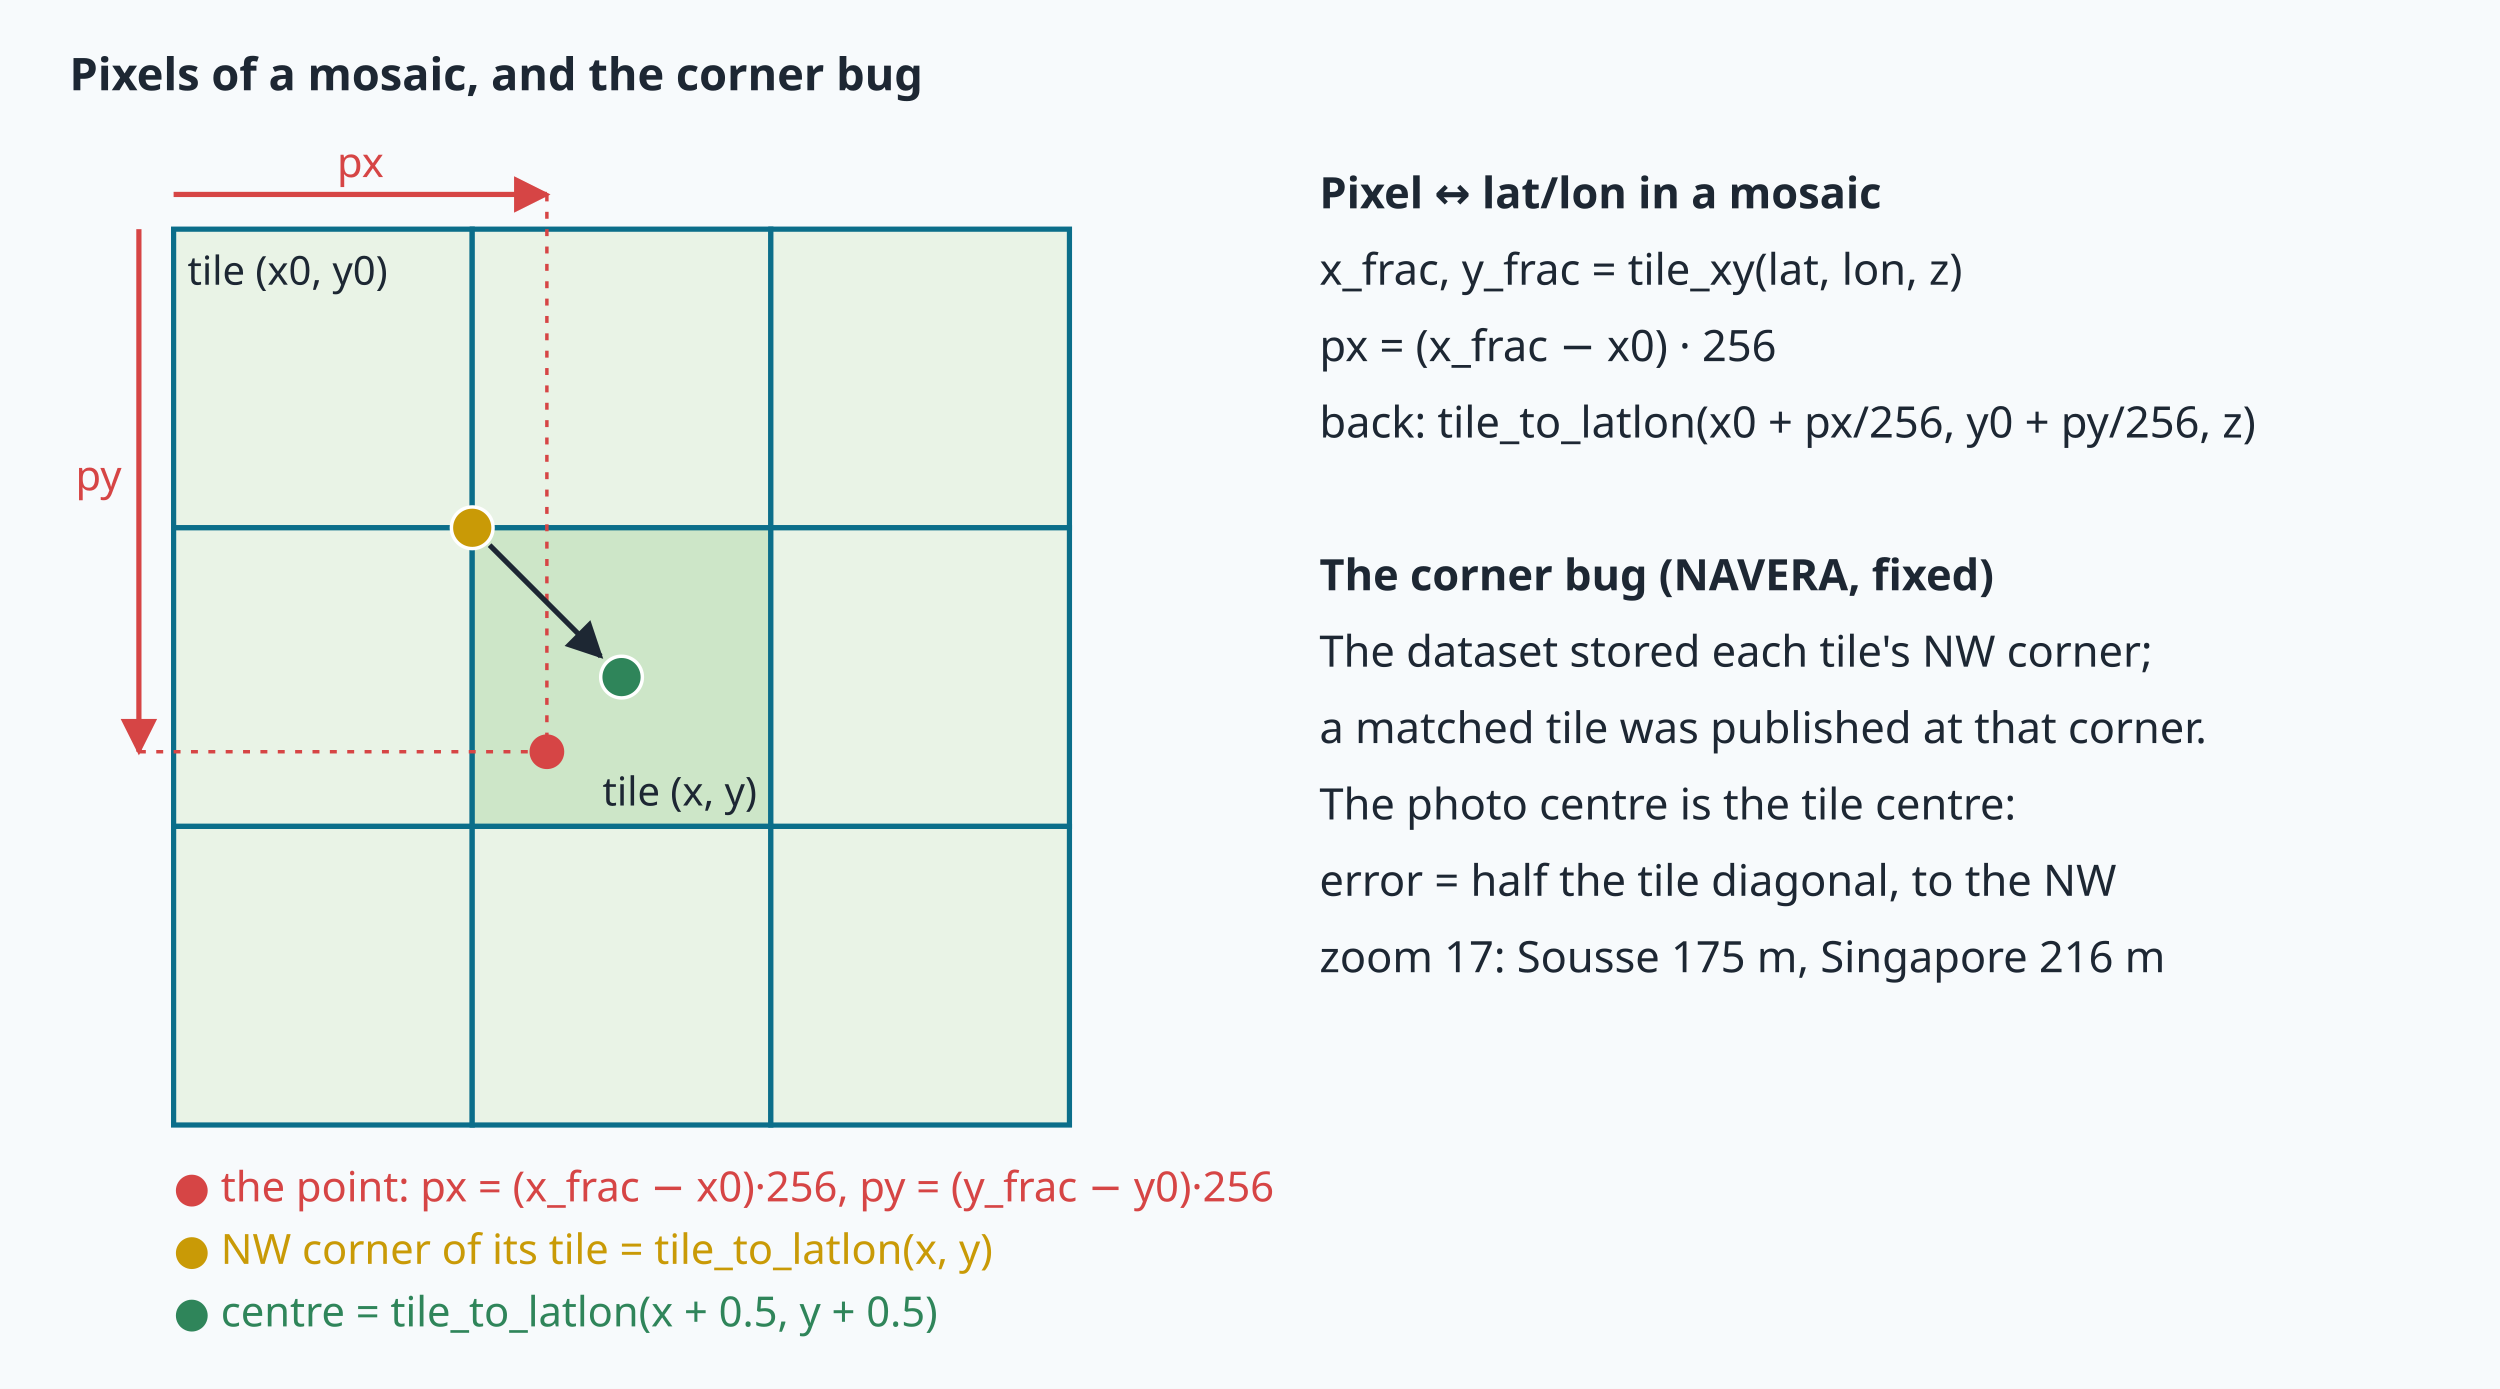
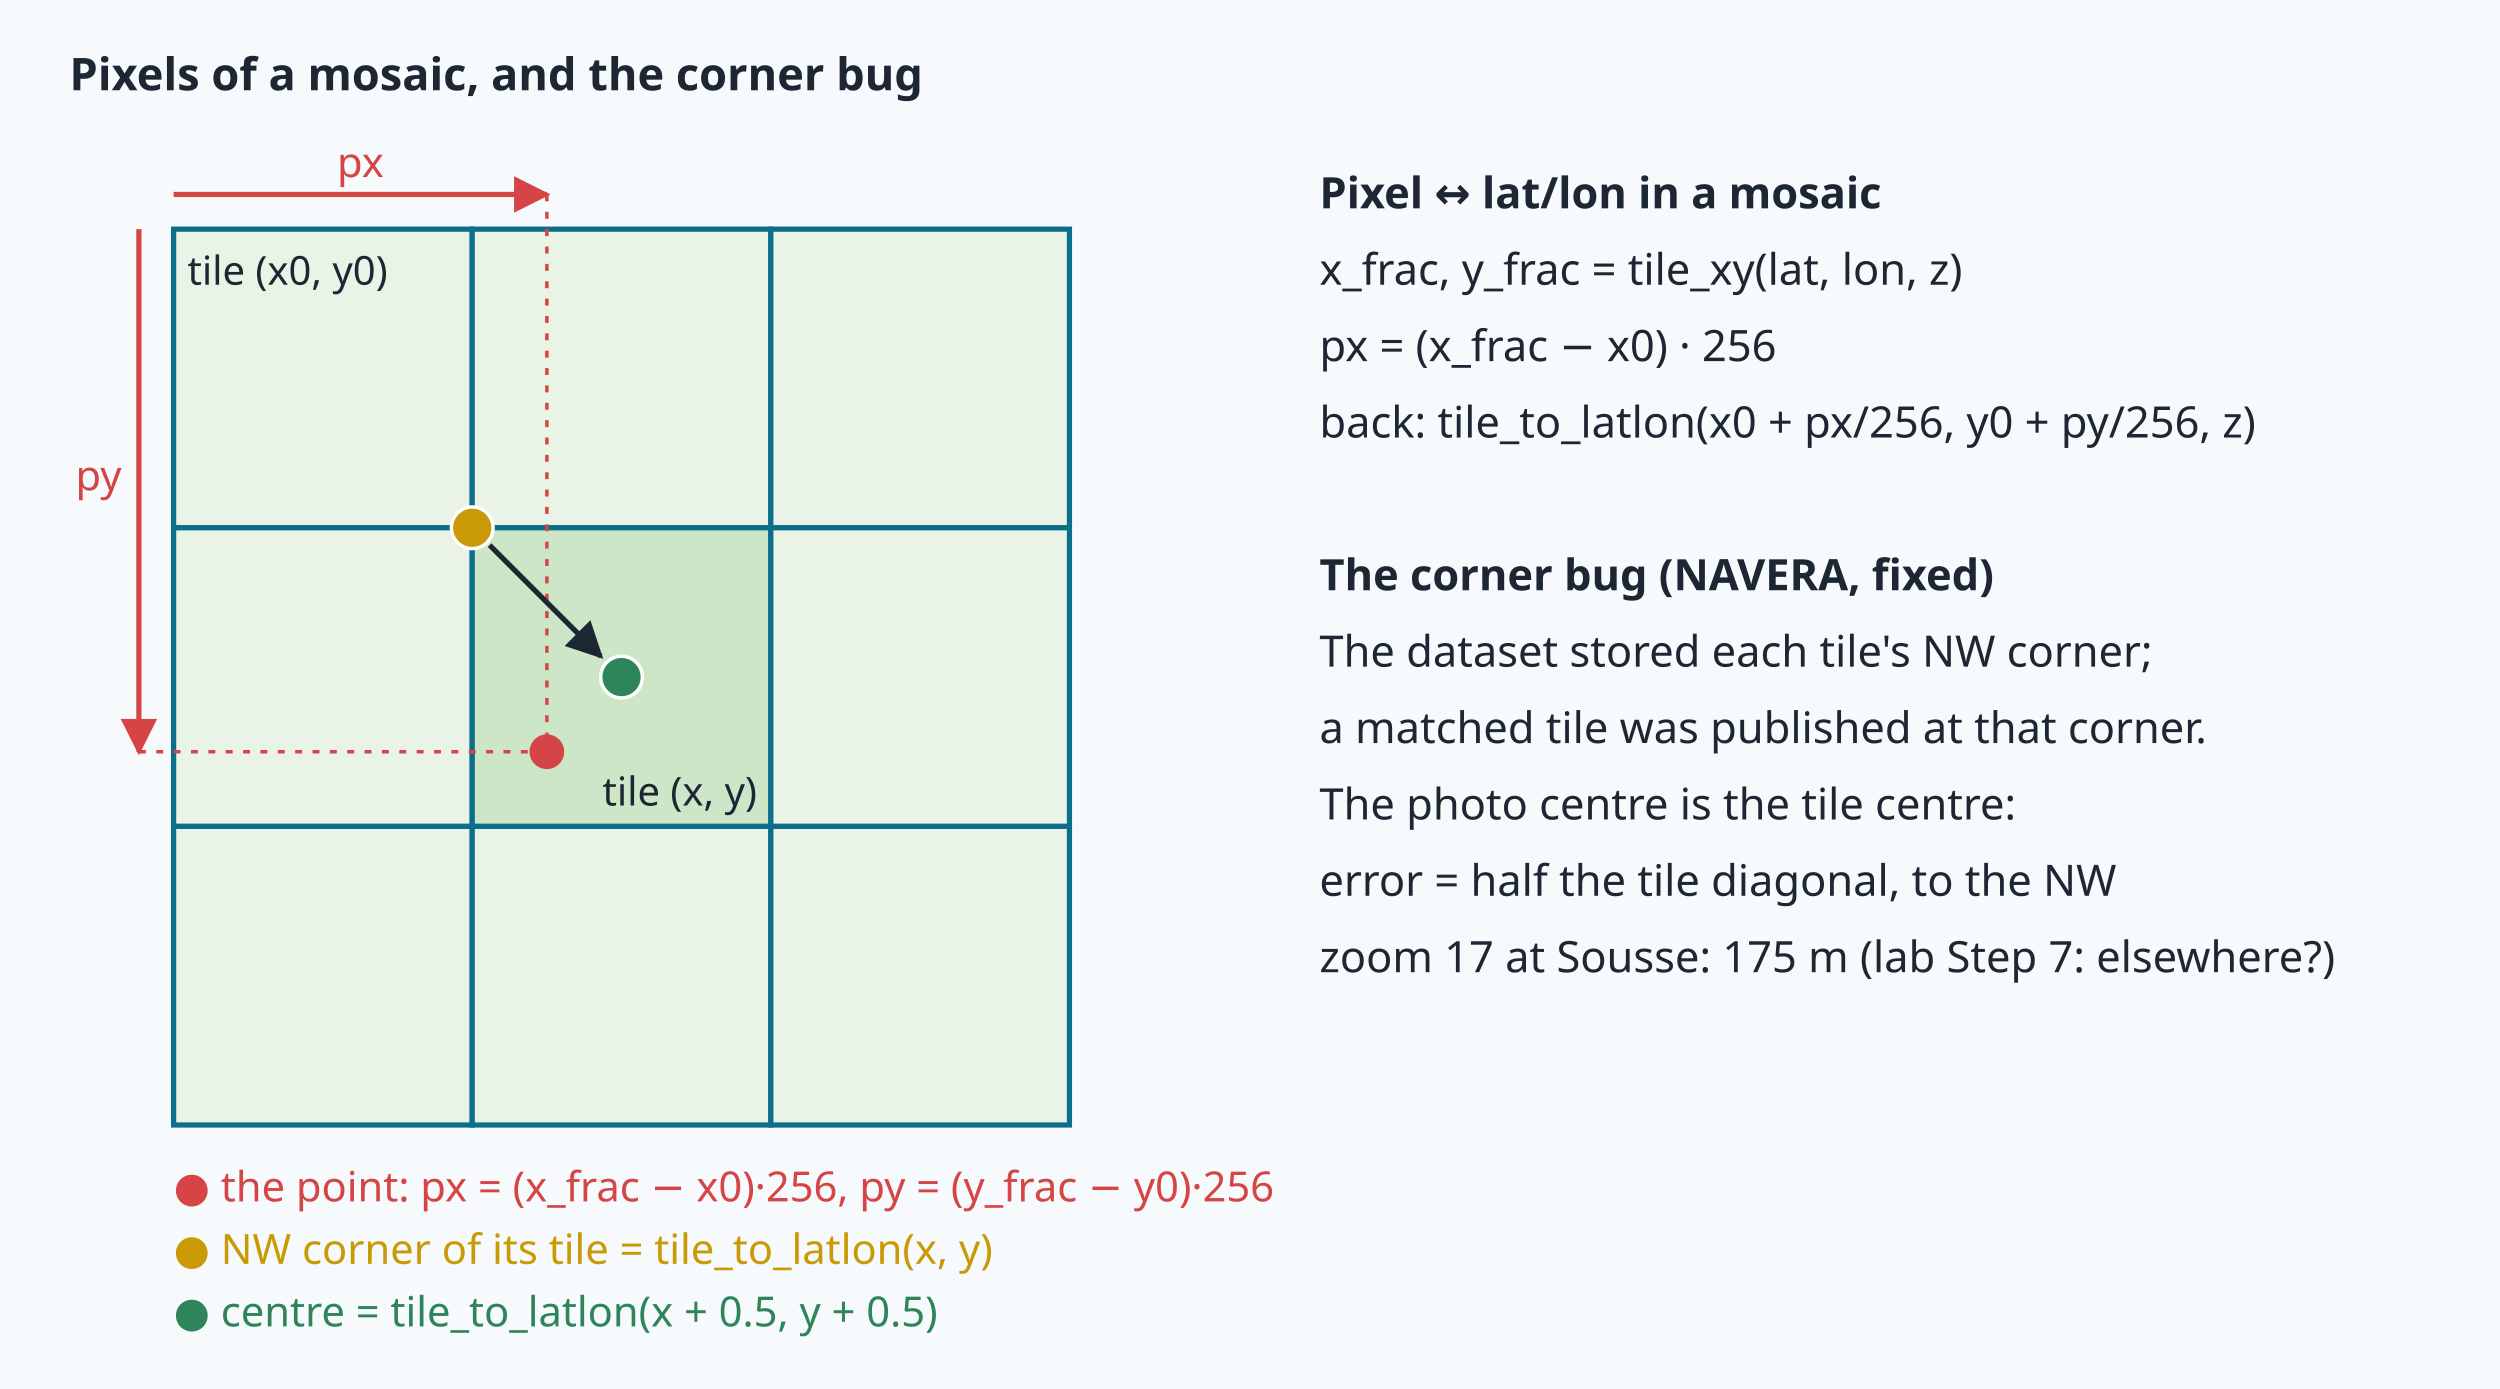
<svg xmlns="http://www.w3.org/2000/svg" viewBox="0 0 720 400" font-family="sans-serif" font-size="13">
  <rect width="720" height="400" fill="#f7fafc" />
  <defs>
    <marker id="a" viewBox="0 0 10 10" refX="9" refY="5" markerWidth="7" markerHeight="7" orient="auto">
      <path d="M0 0 L10 5 L0 10 z" fill="context-stroke" />
    </marker>
  </defs>
  <text x="20" y="26" fill="#1d2733" font-weight="bold">Pixels of a mosaic, and the corner bug</text>
  <rect x="50" y="66" width="86" height="86" fill="#e9f3e6" stroke="#0b6e8a" stroke-width="1.5" />
  <rect x="136" y="66" width="86" height="86" fill="#e9f3e6" stroke="#0b6e8a" stroke-width="1.5" />
  <rect x="222" y="66" width="86" height="86" fill="#e9f3e6" stroke="#0b6e8a" stroke-width="1.5" />
  <rect x="50" y="152" width="86" height="86" fill="#e9f3e6" stroke="#0b6e8a" stroke-width="1.5" />
  <rect x="136" y="152" width="86" height="86" fill="#cde6c8" stroke="#0b6e8a" stroke-width="1.5" />
  <rect x="222" y="152" width="86" height="86" fill="#e9f3e6" stroke="#0b6e8a" stroke-width="1.5" />
  <rect x="50" y="238" width="86" height="86" fill="#e9f3e6" stroke="#0b6e8a" stroke-width="1.5" />
  <rect x="136" y="238" width="86" height="86" fill="#e9f3e6" stroke="#0b6e8a" stroke-width="1.5" />
  <rect x="222" y="238" width="86" height="86" fill="#e9f3e6" stroke="#0b6e8a" stroke-width="1.5" />
  <text x="54" y="82" fill="#1d2733" font-size="11.5">tile (x0, y0)</text>
  <text x="218" y="232" fill="#1d2733" font-size="11.5" text-anchor="end">tile (x, y)</text>
  <line x1="50" y1="56" x2="157.5" y2="56" stroke="#d64545" stroke-width="1.5" marker-end="url(#a)" />
  <text x="103.8" y="51" fill="#d64545" font-size="12" text-anchor="middle">px</text>
  <line x1="40" y1="66" x2="40" y2="216.5" stroke="#d64545" stroke-width="1.5" marker-end="url(#a)" />
  <text x="35" y="141.2" fill="#d64545" font-size="12" text-anchor="end">py</text>
  <line x1="157.5" y1="56" x2="157.5" y2="216.5" stroke="#d64545" stroke-dasharray="2 3" />
  <line x1="40" y1="216.5" x2="157.5" y2="216.5" stroke="#d64545" stroke-dasharray="2 3" />
  <circle cx="157.5" cy="216.5" r="5" fill="#d64545" />
  <circle cx="136" cy="152" r="6" fill="#c99a06" stroke="white" />
  <circle cx="179.0" cy="195.0" r="6" fill="#2f855a" stroke="white" />
  <line x1="141" y1="157" x2="173.0" y2="189.0" stroke="#1d2733" stroke-width="1.5" marker-end="url(#a)" />
  <text x="50" y="346" fill="#d64545" font-size="12">● the point: px = (x_frac − x0)·256, py = (y_frac − y0)·256</text>
  <text x="50" y="364" fill="#c99a06" font-size="12">● NW corner of its tile = tile_to_latlon(x, y)</text>
  <text x="50" y="382" fill="#2f855a" font-size="12">● centre = tile_to_latlon(x + 0.5, y + 0.5)</text>
  <text x="380" y="60" fill="#1d2733" font-size="12.5" font-weight="bold">Pixel ↔ lat/lon in a mosaic</text>
  <text x="380" y="82" fill="#1d2733" font-size="12.5">x_frac, y_frac = tile_xy(lat, lon, z)</text>
  <text x="380" y="104" fill="#1d2733" font-size="12.5">px = (x_frac − x0) · 256</text>
  <text x="380" y="126" fill="#1d2733" font-size="12.5">back: tile_to_latlon(x0 + px/256, y0 + py/256, z)</text>
  <text x="380" y="170" fill="#1d2733" font-size="12.5" font-weight="bold">The corner bug (NAVERA, fixed)</text>
  <text x="380" y="192" fill="#1d2733" font-size="12.5">The dataset stored each tile's NW corner;</text>
  <text x="380" y="214" fill="#1d2733" font-size="12.5">a matched tile was published at that corner.</text>
  <text x="380" y="236" fill="#1d2733" font-size="12.5">The photo centre is the tile centre:</text>
  <text x="380" y="258" fill="#1d2733" font-size="12.5">error = half the tile diagonal, to the NW</text>
-   <text x="380" y="280" fill="#1d2733" font-size="12.5">zoom 17:  Sousse 175 m,  Singapore 216 m</text>
+   <text x="380" y="280" fill="#1d2733" font-size="12.5">zoom 17 at Sousse: 175 m (lab Step 7: elsewhere?)</text>
</svg>
